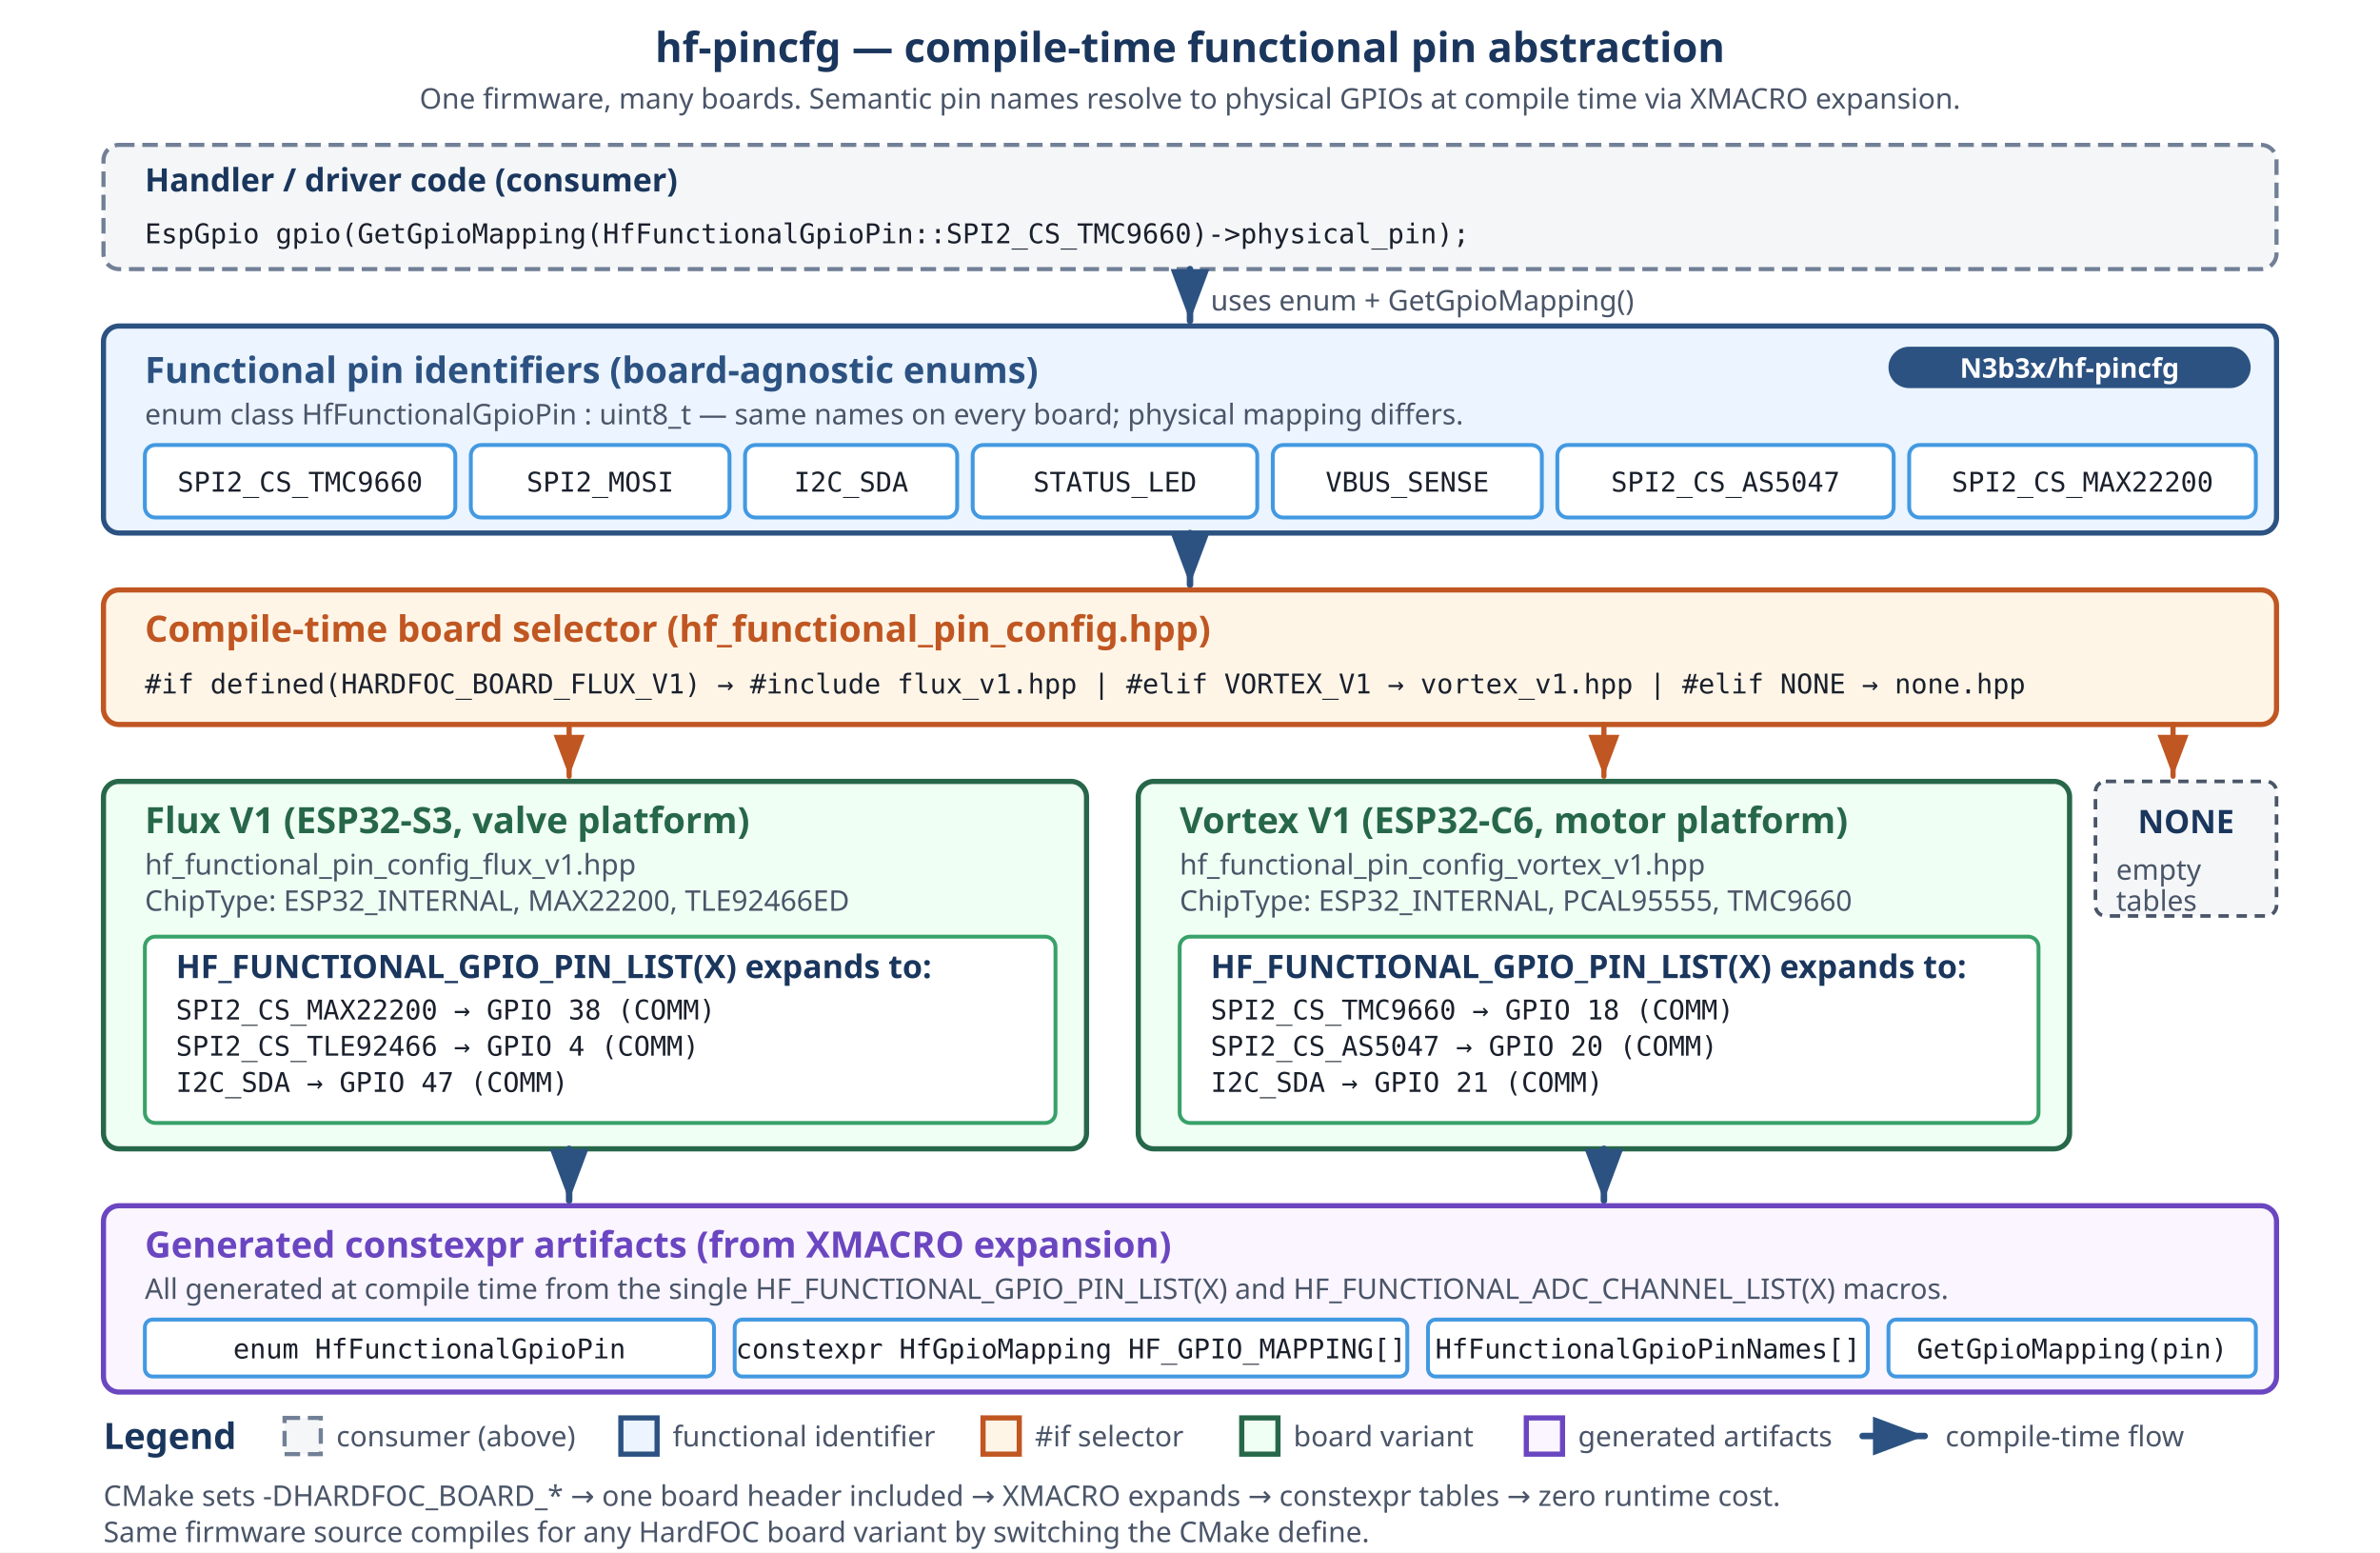
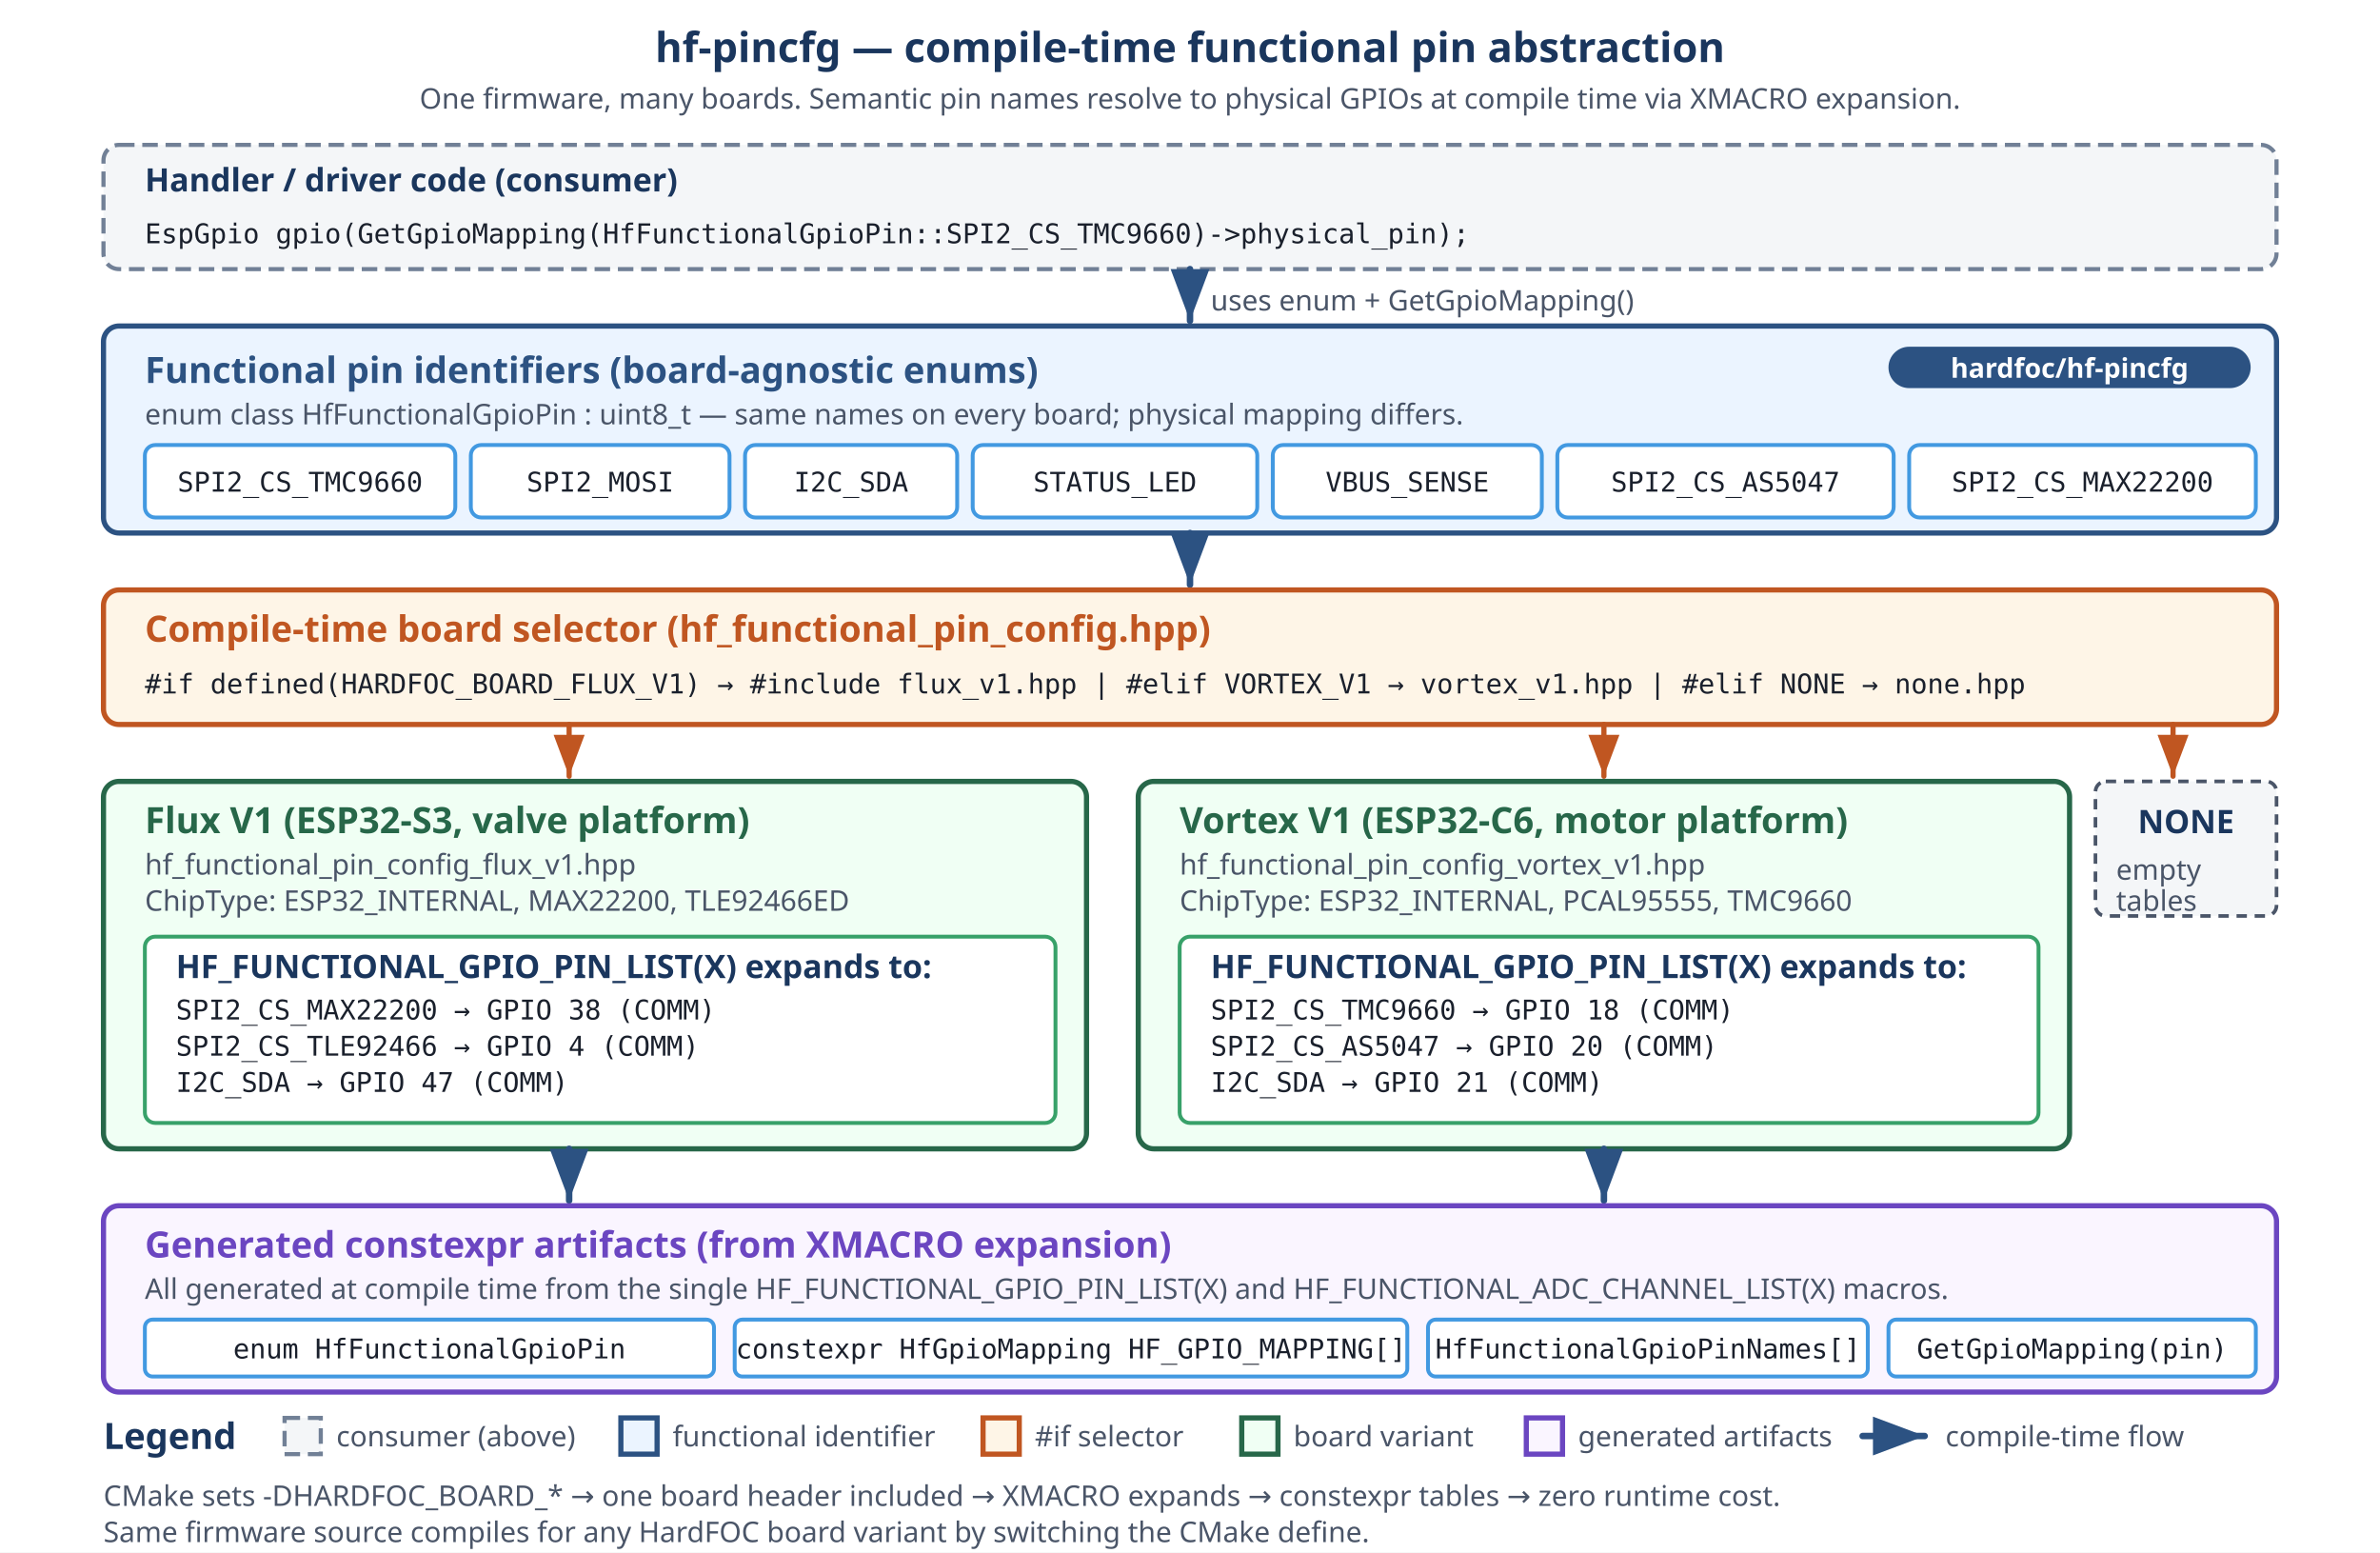
<svg xmlns="http://www.w3.org/2000/svg" viewBox="0 0 920 600" width="920" height="600" role="img" aria-labelledby="t-pin d-pin">
  <defs>
    <style type="text/css">
      .panel     { fill: #ffffff; }
      .app       { fill: #f4f6f8; stroke: #718096; stroke-width: 1.6; stroke-dasharray: 6 3; }
      .func      { fill: #ebf4ff; stroke: #2c5282; stroke-width: 2; }
      .func-cell { fill: #ffffff; stroke: #4299e1; stroke-width: 1.5; }
      .selector  { fill: #fef5e7; stroke: #c05621; stroke-width: 2; }
      .board     { fill: #f0fff4; stroke: #276749; stroke-width: 2; }
      .board-cell{ fill: #ffffff; stroke: #38a169; stroke-width: 1.5; }
      .none-cell { fill: #f4f6f8; stroke: #4a5568; stroke-width: 1.4; stroke-dasharray: 4 3; }
      .output    { fill: #faf5ff; stroke: #6b46c1; stroke-width: 2; }
      .arrow     { stroke: #2c5282; stroke-width: 2.5; fill: none; stroke-linecap: round; }
      .arrow-sel { stroke: #c05621; stroke-width: 2; fill: none; stroke-linecap: round; }
      .head      { font-family: system-ui, sans-serif; font-size: 16px; font-weight: 600; fill: #1a365d; text-anchor: middle; }
      .layer-title { font-family: system-ui, sans-serif; font-size: 14px; font-weight: 700; text-anchor: start; }
      .title     { font-family: system-ui, sans-serif; font-size: 12.5px; font-weight: 600; fill: #1a365d; text-anchor: middle; }
      .titleL    { font-family: system-ui, sans-serif; font-size: 12.5px; font-weight: 600; fill: #1a365d; text-anchor: start; }
      .small     { font-family: system-ui, sans-serif; font-size: 11px; fill: #4a5568; text-anchor: middle; }
      .smallL    { font-family: system-ui, sans-serif; font-size: 11px; fill: #4a5568; text-anchor: start; }
      .pin       { font-family: "DejaVu Sans Mono", Consolas, monospace; font-size: 10.5px; fill: #1a202c; text-anchor: start; }
      .pinC      { font-family: "DejaVu Sans Mono", Consolas, monospace; font-size: 10.5px; fill: #1a202c; text-anchor: middle; }
      .legend    { font-family: system-ui, sans-serif; font-size: 11px; fill: #4a5568; }
      .badge     { font-family: system-ui, sans-serif; font-size: 10.5px; font-weight: 600; fill: #ffffff; text-anchor: middle; }
    </style>
    <marker id="ar-d" markerWidth="10" markerHeight="10" refX="8" refY="3" orient="auto">
      <path d="M0,0 L8,3 L0,6 z" fill="#2c5282" />
    </marker>
    <marker id="ar-s" markerWidth="10" markerHeight="10" refX="8" refY="3" orient="auto">
      <path d="M0,0 L8,3 L0,6 z" fill="#c05621" />
    </marker>
  </defs>
  <rect class="panel" width="920" height="600" />
  <text class="head" x="460" y="24">hf-pincfg — compile-time functional pin abstraction</text>
  <text class="small" x="460" y="42">One firmware, many boards. Semantic pin names resolve to physical GPIOs at compile time via XMACRO expansion.</text>
  <rect class="app" x="40" y="56" width="840" height="48" rx="6" />
  <text class="titleL" x="56" y="74" fill="#718096">Handler / driver code  (consumer)</text>
  <text class="pin" x="56" y="94">EspGpio gpio(GetGpioMapping(HfFunctionalGpioPin::SPI2_CS_TMC9660)-&gt;physical_pin);</text>
  <line class="arrow" x1="460" y1="104" x2="460" y2="124" marker-end="url(#ar-d)" />
  <text class="smallL" x="468" y="120" fill="#2c5282">uses enum + GetGpioMapping()</text>
  <rect class="func" x="40" y="126" width="840" height="80" rx="6" />
  <text class="layer-title" x="56" y="148" fill="#2c5282">Functional pin identifiers  (board-agnostic enums)</text>
  <rect fill="#2c5282" x="730" y="134" width="140" height="16" rx="8" />
-   <text class="badge" x="800" y="146">N3b3x/hf-pincfg</text>
+   <text class="badge" x="800" y="146">hardfoc/hf-pincfg</text>
  <text class="smallL" x="56" y="164">enum class HfFunctionalGpioPin : uint8_t — same names on every board; physical mapping differs.</text>
  <g>
    <rect class="func-cell" x="56" y="172" width="120" height="28" rx="4" />
    <text class="pinC" x="116" y="190">SPI2_CS_TMC9660</text>
    <rect class="func-cell" x="182" y="172" width="100" height="28" rx="4" />
    <text class="pinC" x="232" y="190">SPI2_MOSI</text>
    <rect class="func-cell" x="288" y="172" width="82" height="28" rx="4" />
    <text class="pinC" x="329" y="190">I2C_SDA</text>
    <rect class="func-cell" x="376" y="172" width="110" height="28" rx="4" />
    <text class="pinC" x="431" y="190">STATUS_LED</text>
    <rect class="func-cell" x="492" y="172" width="104" height="28" rx="4" />
    <text class="pinC" x="544" y="190">VBUS_SENSE</text>
    <rect class="func-cell" x="602" y="172" width="130" height="28" rx="4" />
    <text class="pinC" x="667" y="190">SPI2_CS_AS5047</text>
    <rect class="func-cell" x="738" y="172" width="134" height="28" rx="4" />
    <text class="pinC" x="805" y="190">SPI2_CS_MAX22200</text>
  </g>
  <line class="arrow" x1="460" y1="206" x2="460" y2="226" marker-end="url(#ar-d)" />
  <rect class="selector" x="40" y="228" width="840" height="52" rx="6" />
  <text class="layer-title" x="56" y="248" fill="#c05621">Compile-time board selector  (hf_functional_pin_config.hpp)</text>
  <text class="pin" x="56" y="268">#if defined(HARDFOC_BOARD_FLUX_V1)  → #include flux_v1.hpp  |  #elif VORTEX_V1  → vortex_v1.hpp  |  #elif NONE  → none.hpp</text>
  <line class="arrow-sel" x1="220" y1="280" x2="220" y2="300" marker-end="url(#ar-s)" />
  <line class="arrow-sel" x1="620" y1="280" x2="620" y2="300" marker-end="url(#ar-s)" />
  <line class="arrow-sel" x1="840" y1="280" x2="840" y2="300" marker-end="url(#ar-s)" />
  <rect class="board" x="40" y="302" width="380" height="142" rx="6" />
  <text class="layer-title" x="56" y="322" fill="#276749">Flux V1  (ESP32-S3, valve platform)</text>
  <text class="smallL" x="56" y="338">hf_functional_pin_config_flux_v1.hpp</text>
  <text class="smallL" x="56" y="352">ChipType: ESP32_INTERNAL, MAX22200, TLE92466ED</text>
  <rect class="board-cell" x="56" y="362" width="352" height="72" rx="4" />
  <text class="titleL" x="68" y="378" fill="#276749">HF_FUNCTIONAL_GPIO_PIN_LIST(X) expands to:</text>
  <text class="pin" x="68" y="394">SPI2_CS_MAX22200  → GPIO 38  (COMM)</text>
  <text class="pin" x="68" y="408">SPI2_CS_TLE92466  → GPIO  4  (COMM)</text>
  <text class="pin" x="68" y="422">I2C_SDA           → GPIO 47  (COMM)</text>
  <rect class="board" x="440" y="302" width="360" height="142" rx="6" />
  <text class="layer-title" x="456" y="322" fill="#276749">Vortex V1  (ESP32-C6, motor platform)</text>
  <text class="smallL" x="456" y="338">hf_functional_pin_config_vortex_v1.hpp</text>
  <text class="smallL" x="456" y="352">ChipType: ESP32_INTERNAL, PCAL95555, TMC9660</text>
  <rect class="board-cell" x="456" y="362" width="332" height="72" rx="4" />
  <text class="titleL" x="468" y="378" fill="#276749">HF_FUNCTIONAL_GPIO_PIN_LIST(X) expands to:</text>
  <text class="pin" x="468" y="394">SPI2_CS_TMC9660   → GPIO 18  (COMM)</text>
  <text class="pin" x="468" y="408">SPI2_CS_AS5047    → GPIO 20  (COMM)</text>
  <text class="pin" x="468" y="422">I2C_SDA           → GPIO 21  (COMM)</text>
  <rect class="none-cell" x="810" y="302" width="70" height="52" rx="4" />
  <text class="title" x="845" y="322" fill="#4a5568">NONE</text>
  <text class="smallL" x="818" y="340" fill="#4a5568">empty</text>
  <text class="smallL" x="818" y="352" fill="#4a5568">tables</text>
  <line class="arrow" x1="220" y1="444" x2="220" y2="464" marker-end="url(#ar-d)" />
  <line class="arrow" x1="620" y1="444" x2="620" y2="464" marker-end="url(#ar-d)" />
  <rect class="output" x="40" y="466" width="840" height="72" rx="6" />
  <text class="layer-title" x="56" y="486" fill="#6b46c1">Generated constexpr artifacts  (from XMACRO expansion)</text>
  <text class="smallL" x="56" y="502">All generated at compile time from the single HF_FUNCTIONAL_GPIO_PIN_LIST(X) and HF_FUNCTIONAL_ADC_CHANNEL_LIST(X) macros.</text>
  <g>
    <rect class="func-cell" x="56" y="510" width="220" height="22" rx="3" />
    <text class="pinC" x="166" y="525">enum HfFunctionalGpioPin</text>
    <rect class="func-cell" x="284" y="510" width="260" height="22" rx="3" />
    <text class="pinC" x="414" y="525">constexpr HfGpioMapping HF_GPIO_MAPPING[]</text>
    <rect class="func-cell" x="552" y="510" width="170" height="22" rx="3" />
    <text class="pinC" x="637" y="525">HfFunctionalGpioPinNames[]</text>
    <rect class="func-cell" x="730" y="510" width="142" height="22" rx="3" />
    <text class="pinC" x="801" y="525">GetGpioMapping(pin)</text>
  </g>
  <g transform="translate(40, 560)">
    <text class="layer-title" x="0" y="0" fill="#1a365d">Legend</text>
    <rect class="app" x="70" y="-12" width="14" height="14" />
    <text class="legend" x="90" y="-1">consumer (above)</text>
    <rect class="func" x="200" y="-12" width="14" height="14" />
    <text class="legend" x="220" y="-1">functional identifier</text>
    <rect class="selector" x="340" y="-12" width="14" height="14" />
    <text class="legend" x="360" y="-1">#if selector</text>
    <rect class="board" x="440" y="-12" width="14" height="14" />
    <text class="legend" x="460" y="-1">board variant</text>
    <rect class="output" x="550" y="-12" width="14" height="14" />
    <text class="legend" x="570" y="-1">generated artifacts</text>
    <line class="arrow" x1="680" y1="-5" x2="704" y2="-5" marker-end="url(#ar-d)" />
    <text class="legend" x="712" y="-1">compile-time flow</text>
  </g>
  <g transform="translate(40, 582)">
    <text class="smallL" x="0" y="0">CMake sets -DHARDFOC_BOARD_* → one board header included → XMACRO expands → constexpr tables → zero runtime cost.</text>
    <text class="smallL" x="0" y="14">Same firmware source compiles for any HardFOC board variant by switching the CMake define.</text>
  </g>
</svg>
